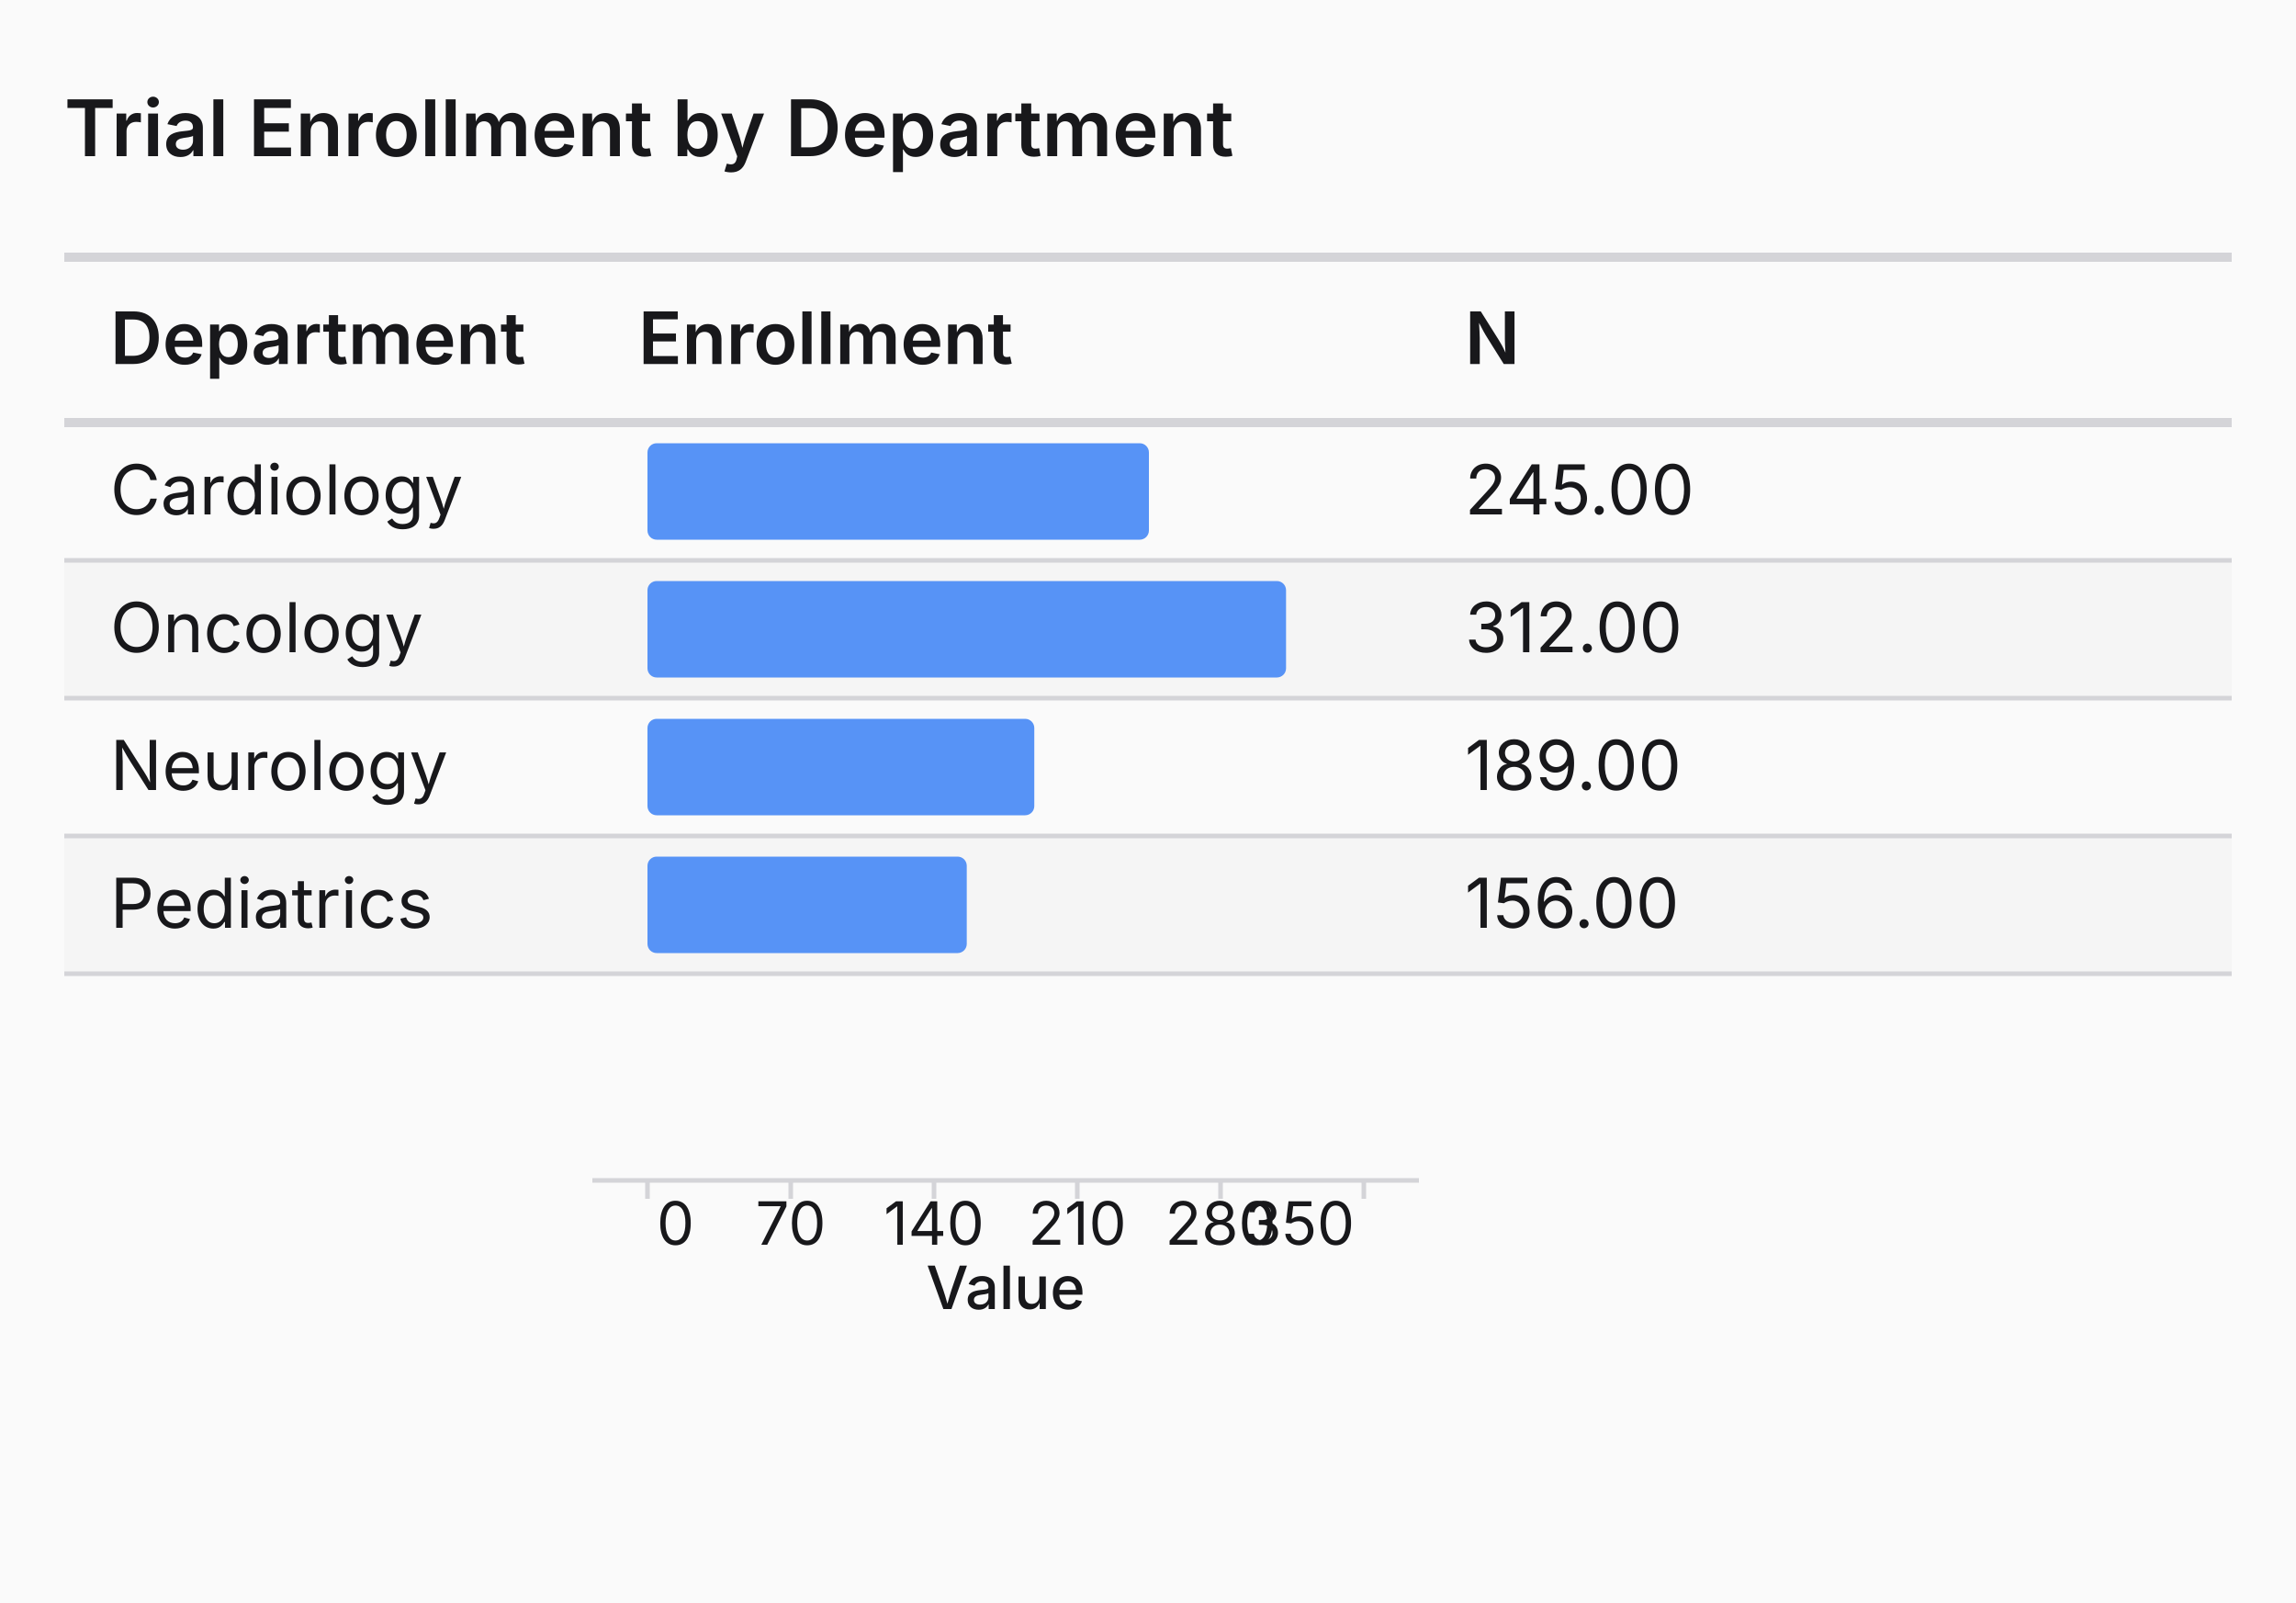
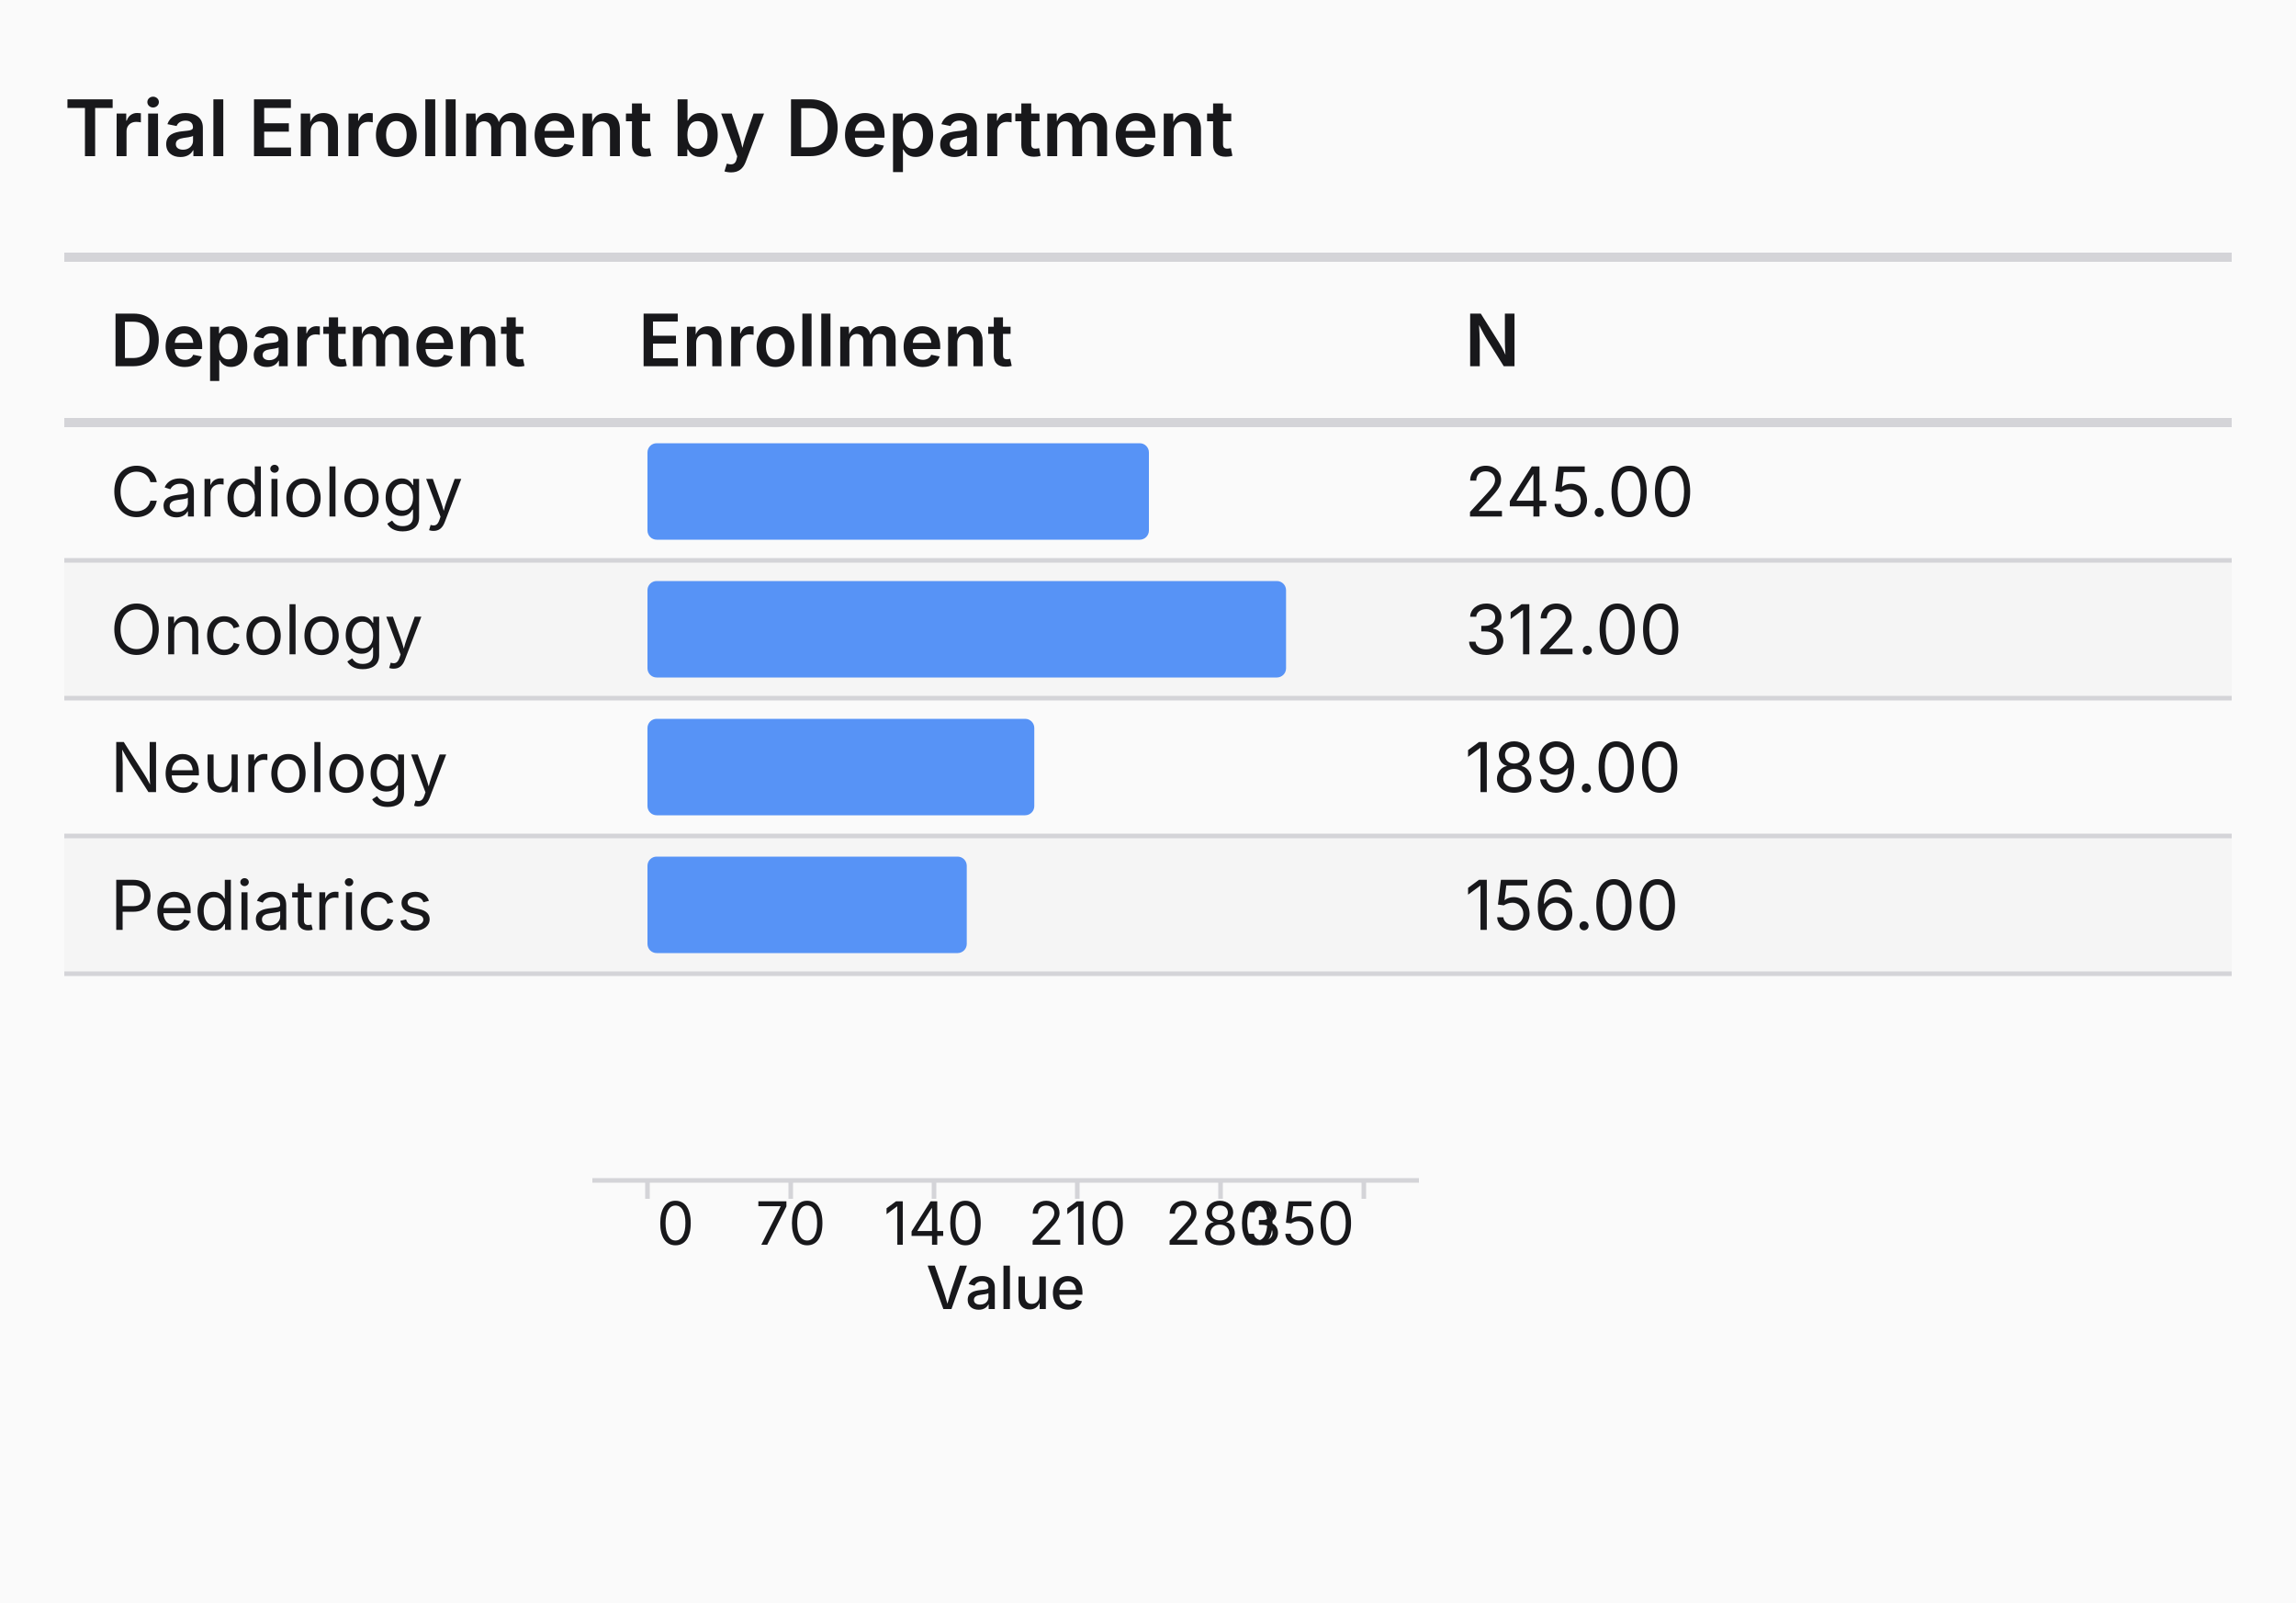
<svg xmlns="http://www.w3.org/2000/svg" width="500" height="349" viewBox="0 0 500 349">
  <style>
-   text { font-variant-numeric: tabular-nums; }
+   text {
+     font-variant-numeric: tabular-nums;
+   }
+   /* Use dominant-baseline for cell text to match CSS flex centering */
+   .cell-text { dominant-baseline: central; }
</style>
  <rect width="100%" height="100%" fill="#fafafa" />
  <text x="14" y="34" font-family="Inter, system-ui, -apple-system, sans-serif" font-size="17px" font-weight="600" fill="#18181b">Trial Enrollment by Department</text>
  <line x1="14" x2="486" y1="56" y2="56" stroke="#d4d4d8" stroke-width="2" />
-   <text x="24" y="79.25" font-family="Inter, system-ui, -apple-system, sans-serif" font-size="15.75px" font-weight="600" fill="#18181b">Department</text>
-   <text x="139" y="79.25" font-family="Inter, system-ui, -apple-system, sans-serif" font-size="15.75px" font-weight="600" text-anchor="start" fill="#18181b">Enrollment</text>
-   <text x="319" y="79.25" font-family="Inter, system-ui, -apple-system, sans-serif" font-size="15.75px" font-weight="600" text-anchor="start" fill="#18181b">N</text>
+   <text class="cell-text" x="24" y="74" font-family="Inter, system-ui, -apple-system, sans-serif" font-size="15.75px" font-weight="600" fill="#18181b">Department</text>
+   <text class="cell-text" x="139" y="74" font-family="Inter, system-ui, -apple-system, sans-serif" font-size="15.75px" font-weight="600" text-anchor="start" fill="#18181b">Enrollment</text>
+   <text class="cell-text" x="319" y="74" font-family="Inter, system-ui, -apple-system, sans-serif" font-size="15.75px" font-weight="600" text-anchor="start" fill="#18181b">N</text>
  <line x1="14" x2="486" y1="92" y2="92" stroke="#d4d4d8" stroke-width="2" />
  <rect x="14" y="122" width="472" height="30" fill="#f5f5f5" />
  <rect x="14" y="182" width="472" height="30" fill="#f5f5f5" />
  <rect x="141" y="96.5" width="109.2" height="21" fill="#3b82f6" fill-opacity="0.85" rx="2" class="viz-bar-segment" />
  <rect x="141" y="126.5" width="139.063" height="21" fill="#3b82f6" fill-opacity="0.85" rx="2" class="viz-bar-segment" />
  <rect x="141" y="156.5" width="84.24" height="21" fill="#3b82f6" fill-opacity="0.85" rx="2" class="viz-bar-segment" />
  <rect x="141" y="186.5" width="69.531" height="21" fill="#3b82f6" fill-opacity="0.85" rx="2" class="viz-bar-segment" />
  <g transform="translate(0, 257)">
    <line x1="129" x2="309" y1="0" y2="0" stroke="#d4d4d8" stroke-width="1" />
    <line x1="141" x2="141" y1="0" y2="4" stroke="#d4d4d8" stroke-width="1" />
    <text x="143" y="14" text-anchor="start" font-family="Inter, system-ui, -apple-system, sans-serif" font-size="13px" font-weight="400" fill="#18181b">0</text>
    <line x1="172.2" x2="172.2" y1="0" y2="4" stroke="#d4d4d8" stroke-width="1" />
    <text x="172.2" y="14" text-anchor="middle" font-family="Inter, system-ui, -apple-system, sans-serif" font-size="13px" font-weight="400" fill="#18181b">70</text>
    <line x1="203.4" x2="203.4" y1="0" y2="4" stroke="#d4d4d8" stroke-width="1" />
    <text x="203.4" y="14" text-anchor="middle" font-family="Inter, system-ui, -apple-system, sans-serif" font-size="13px" font-weight="400" fill="#18181b">140</text>
    <line x1="234.6" x2="234.6" y1="0" y2="4" stroke="#d4d4d8" stroke-width="1" />
    <text x="234.6" y="14" text-anchor="middle" font-family="Inter, system-ui, -apple-system, sans-serif" font-size="13px" font-weight="400" fill="#18181b">210</text>
    <line x1="265.8" x2="265.8" y1="0" y2="4" stroke="#d4d4d8" stroke-width="1" />
    <text x="265.8" y="14" text-anchor="middle" font-family="Inter, system-ui, -apple-system, sans-serif" font-size="13px" font-weight="400" fill="#18181b">280</text>
    <line x1="297" x2="297" y1="0" y2="4" stroke="#d4d4d8" stroke-width="1" />
    <text x="295" y="14" text-anchor="end" font-family="Inter, system-ui, -apple-system, sans-serif" font-size="13px" font-weight="400" fill="#18181b">350</text>
    <text x="219" y="28" text-anchor="middle" font-family="Inter, system-ui, -apple-system, sans-serif" font-size="13px" font-weight="500" fill="#18181b">Value</text>
  </g>
-   <text x="24" y="112" font-family="Inter, system-ui, -apple-system, sans-serif" font-size="15px" font-weight="400" font-style="normal" fill="#18181b">Cardiology</text>
-   <text x="319" y="112" font-family="Inter, system-ui, -apple-system, sans-serif" font-size="15px" font-weight="400" font-style="normal" text-anchor="start" fill="#18181b">245.00</text>
+   <text class="cell-text" x="24" y="107" font-family="Inter, system-ui, -apple-system, sans-serif" font-size="15px" font-weight="400" font-style="normal" fill="#18181b">Cardiology</text>
+   <text class="cell-text" x="319" y="107" font-family="Inter, system-ui, -apple-system, sans-serif" font-size="15px" font-weight="400" font-style="normal" text-anchor="start" fill="#18181b">245.00</text>
  <line x1="14" x2="486" y1="122" y2="122" stroke="#d4d4d8" stroke-width="1" />
-   <text x="24" y="142" font-family="Inter, system-ui, -apple-system, sans-serif" font-size="15px" font-weight="400" font-style="normal" fill="#18181b">Oncology</text>
-   <text x="319" y="142" font-family="Inter, system-ui, -apple-system, sans-serif" font-size="15px" font-weight="400" font-style="normal" text-anchor="start" fill="#18181b">312.00</text>
+   <text class="cell-text" x="24" y="137" font-family="Inter, system-ui, -apple-system, sans-serif" font-size="15px" font-weight="400" font-style="normal" fill="#18181b">Oncology</text>
+   <text class="cell-text" x="319" y="137" font-family="Inter, system-ui, -apple-system, sans-serif" font-size="15px" font-weight="400" font-style="normal" text-anchor="start" fill="#18181b">312.00</text>
  <line x1="14" x2="486" y1="152" y2="152" stroke="#d4d4d8" stroke-width="1" />
-   <text x="24" y="172" font-family="Inter, system-ui, -apple-system, sans-serif" font-size="15px" font-weight="400" font-style="normal" fill="#18181b">Neurology</text>
-   <text x="319" y="172" font-family="Inter, system-ui, -apple-system, sans-serif" font-size="15px" font-weight="400" font-style="normal" text-anchor="start" fill="#18181b">189.00</text>
+   <text class="cell-text" x="24" y="167" font-family="Inter, system-ui, -apple-system, sans-serif" font-size="15px" font-weight="400" font-style="normal" fill="#18181b">Neurology</text>
+   <text class="cell-text" x="319" y="167" font-family="Inter, system-ui, -apple-system, sans-serif" font-size="15px" font-weight="400" font-style="normal" text-anchor="start" fill="#18181b">189.00</text>
  <line x1="14" x2="486" y1="182" y2="182" stroke="#d4d4d8" stroke-width="1" />
-   <text x="24" y="202" font-family="Inter, system-ui, -apple-system, sans-serif" font-size="15px" font-weight="400" font-style="normal" fill="#18181b">Pediatrics</text>
-   <text x="319" y="202" font-family="Inter, system-ui, -apple-system, sans-serif" font-size="15px" font-weight="400" font-style="normal" text-anchor="start" fill="#18181b">156.00</text>
+   <text class="cell-text" x="24" y="197" font-family="Inter, system-ui, -apple-system, sans-serif" font-size="15px" font-weight="400" font-style="normal" fill="#18181b">Pediatrics</text>
+   <text class="cell-text" x="319" y="197" font-family="Inter, system-ui, -apple-system, sans-serif" font-size="15px" font-weight="400" font-style="normal" text-anchor="start" fill="#18181b">156.00</text>
  <line x1="14" x2="486" y1="212" y2="212" stroke="#d4d4d8" stroke-width="1" />
</svg>
